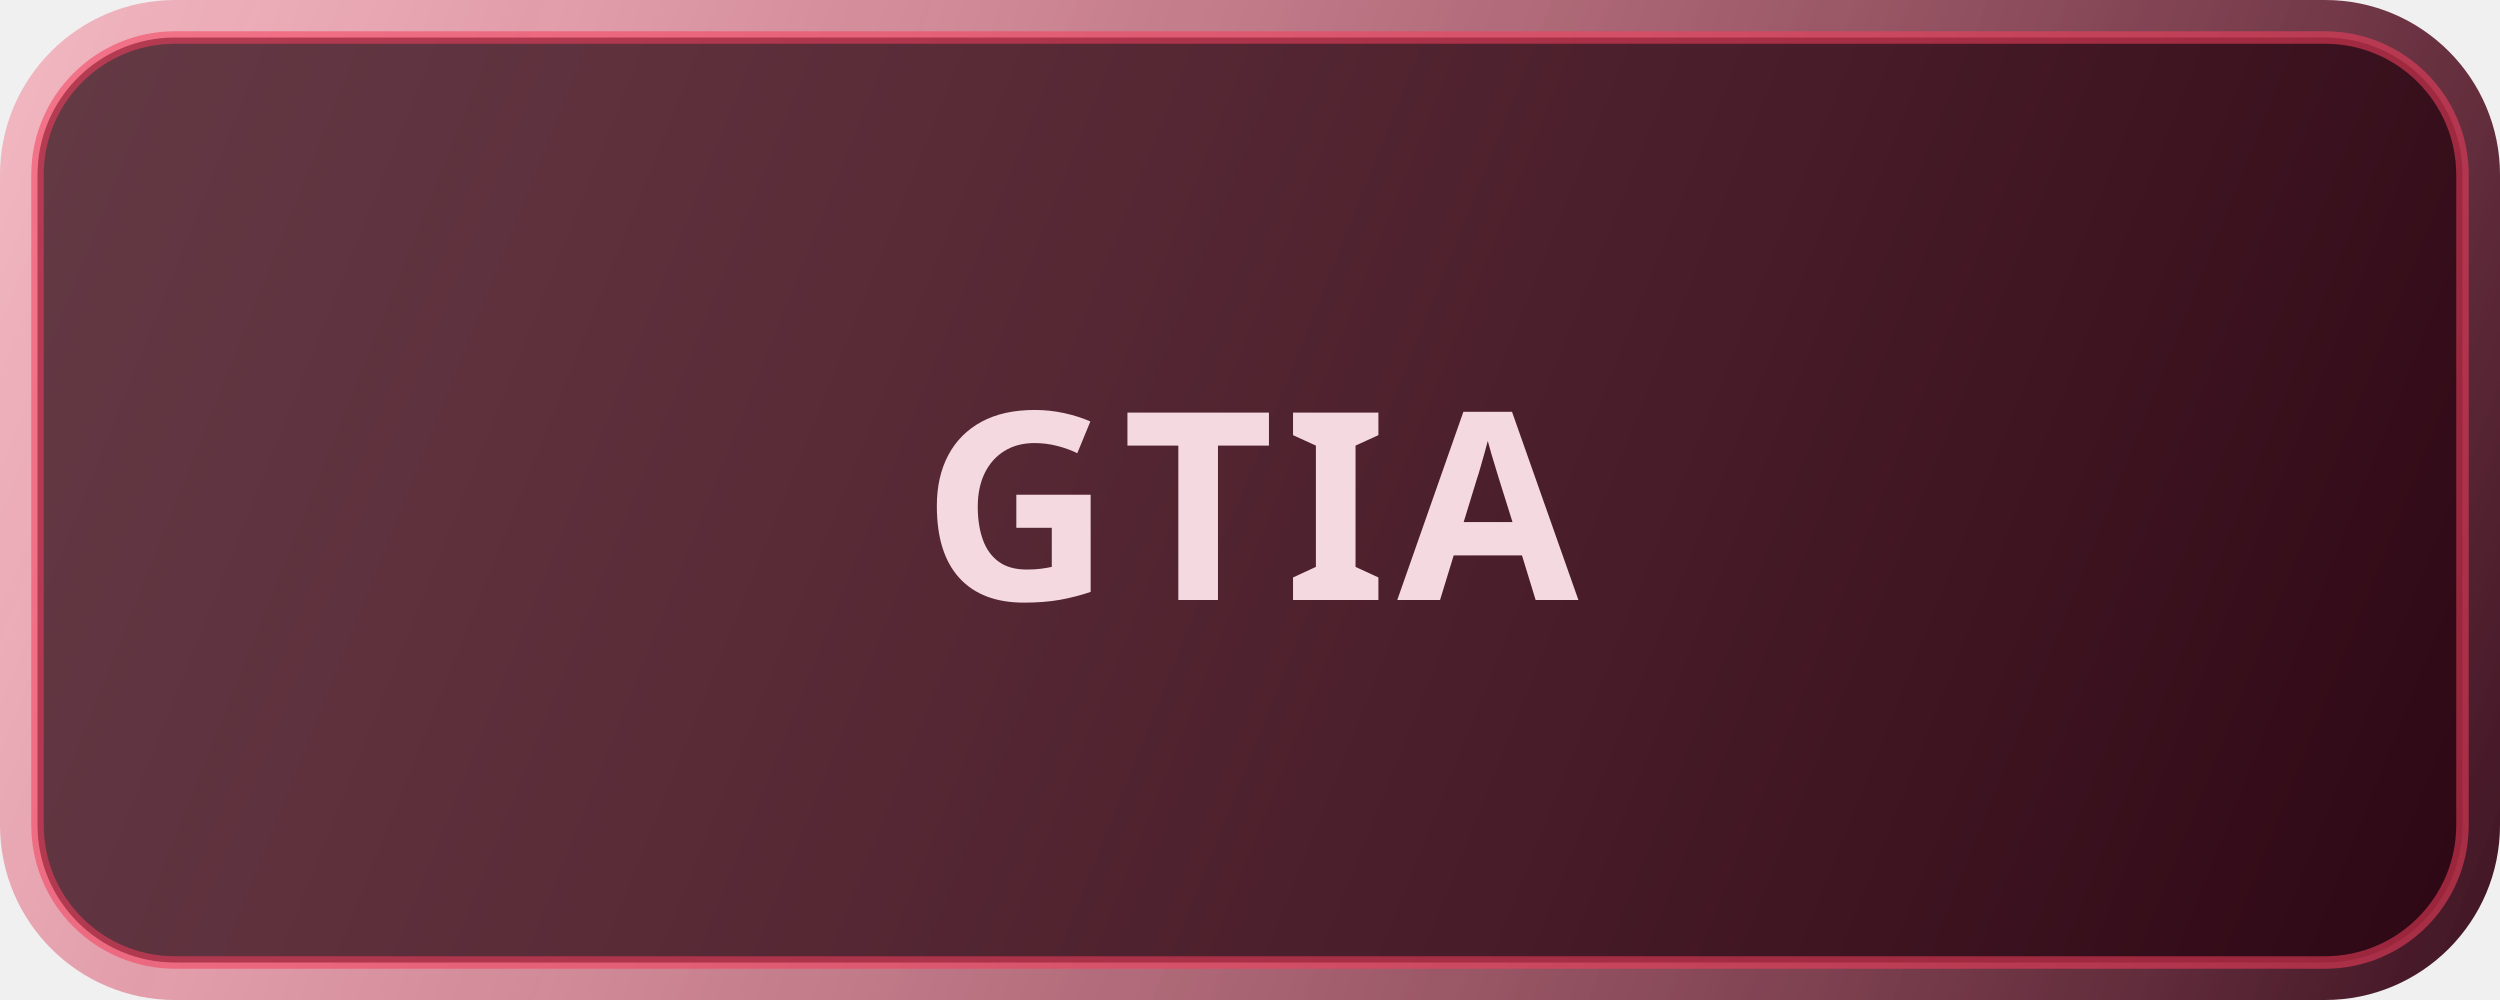
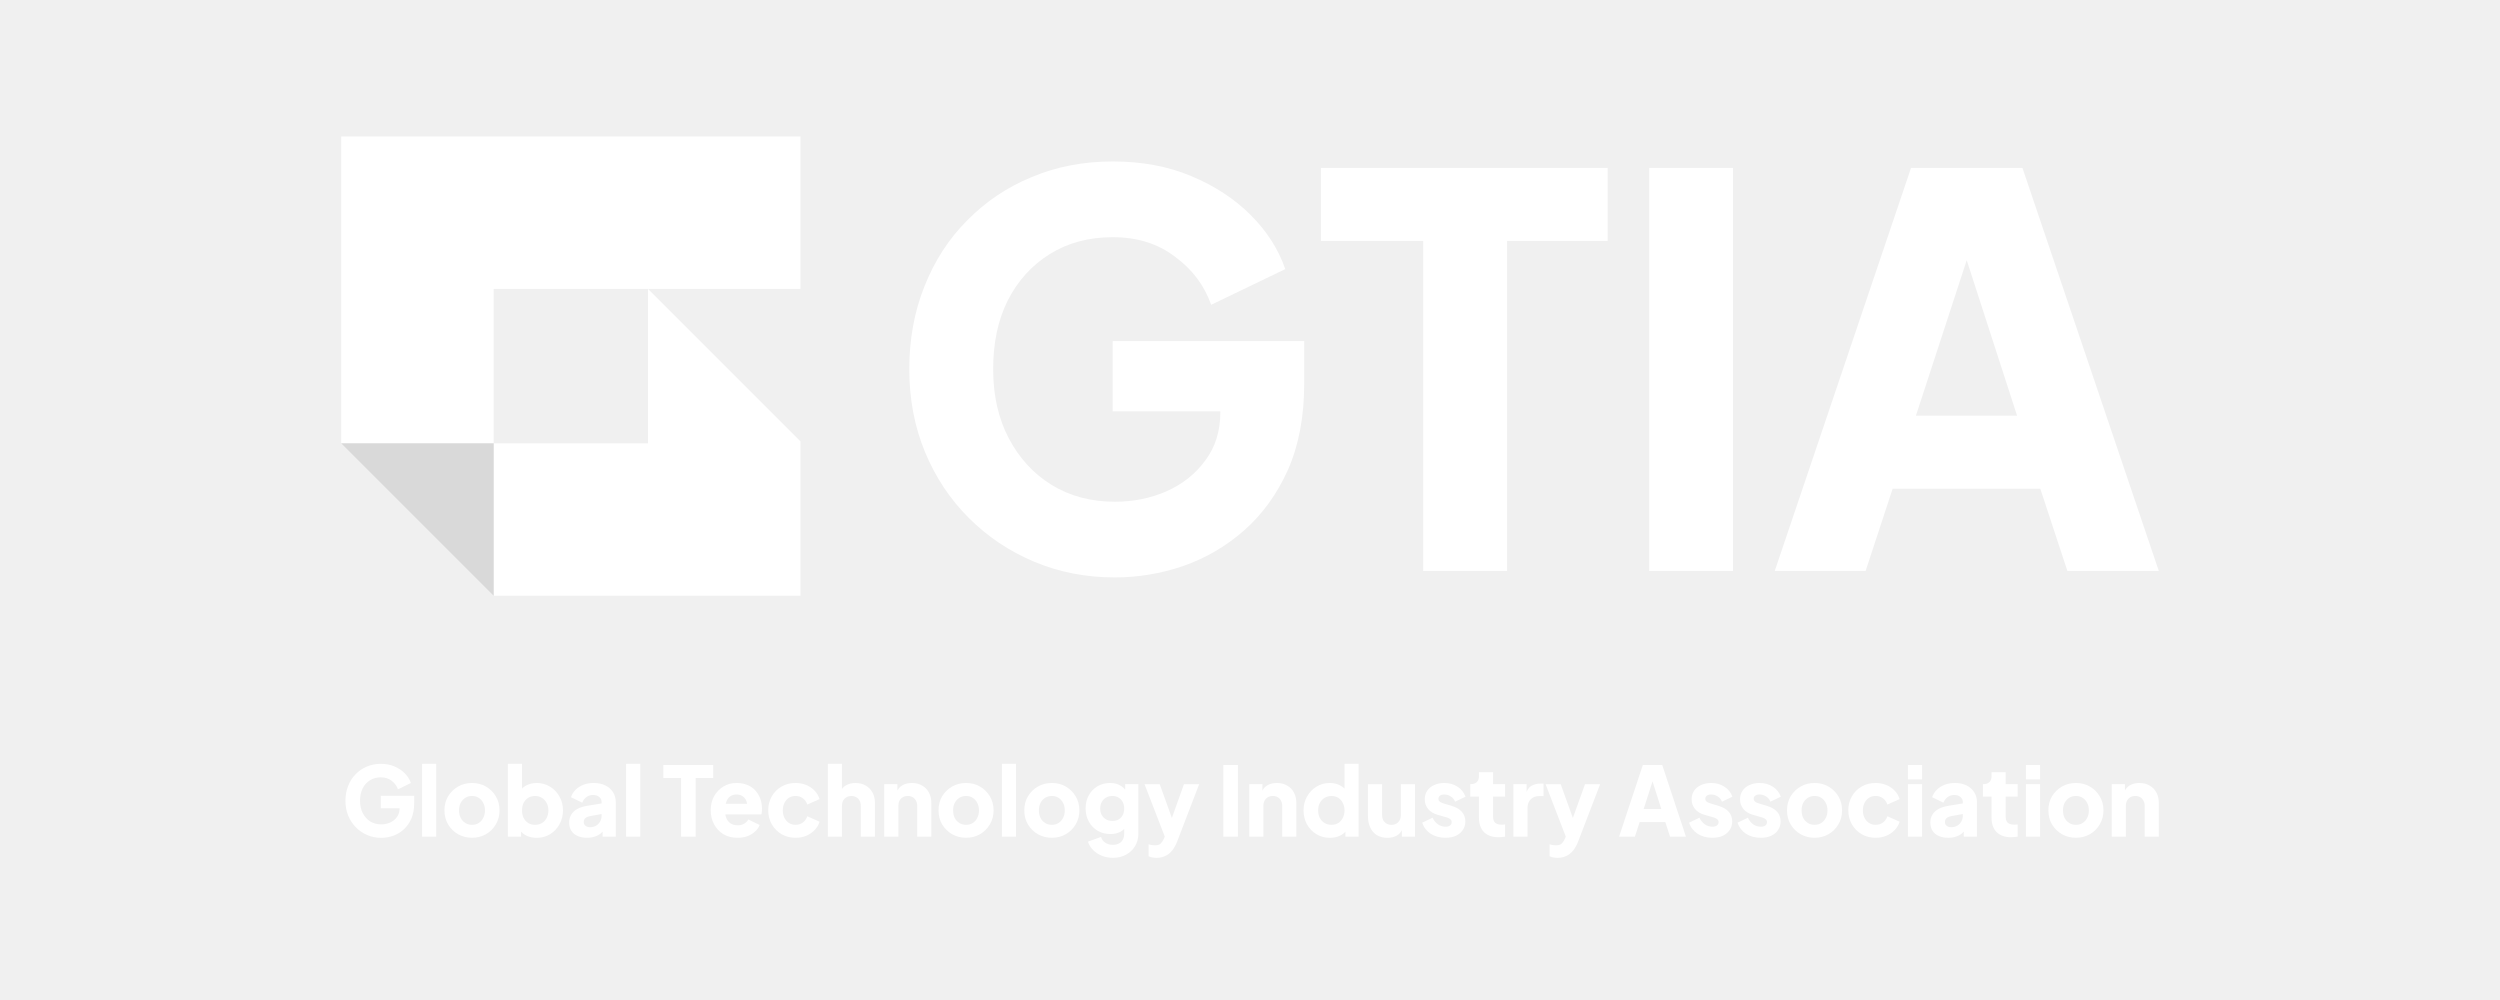
- <svg xmlns="http://www.w3.org/2000/svg" width="400" height="160" viewBox="0 0 400 160" fill="none">
-   <rect width="400" height="160" rx="28" fill="url(#grad-gtia)" />
-   <rect x="6" y="6" width="388" height="148" rx="22" fill="rgba(34, 0, 12, 0.68)" stroke="#F43F5E" stroke-opacity="0.55" stroke-width="2" />
-   <text x="200" y="96" text-anchor="middle" font-family="'Space Grotesk', 'Segoe UI', sans-serif" font-size="42" font-weight="600" fill="rgba(255, 228, 236, 0.94)" letter-spacing="0.04em">GTIA</text>
+ <svg xmlns="http://www.w3.org/2000/svg" width="240" zoomAndPan="magnify" viewBox="0 0 180 72" height="96" preserveAspectRatio="xMidYMid meet" version="1.0">
  <defs>
-     <linearGradient id="grad-gtia" x1="0" y1="0" x2="400" y2="160" gradientUnits="userSpaceOnUse">
-       <stop offset="0" stop-color="#F43F5E" stop-opacity="0.32" />
-       <stop offset="1" stop-color="rgba(46, 0, 16, 0.92)" />
-     </linearGradient>
+     <filter x="0%" y="0%" width="100%" height="100%" id="1897aa6b55">
+       <feColorMatrix values="0 0 0 0 1 0 0 0 0 1 0 0 0 0 1 0 0 0 1 0" color-interpolation-filters="sRGB" />
+     </filter>
+     <clipPath id="d0c18f5a70">
+       <path d="M 24.562 9.824 L 58 9.824 L 58 43 L 24.562 43 Z M 24.562 9.824 " clip-rule="nonzero" />
+     </clipPath>
+     <clipPath id="393d249134">
+       <path d="M 24.562 31 L 36 31 L 36 43 L 24.562 43 Z M 24.562 31 " clip-rule="nonzero" />
+     </clipPath>
+     <clipPath id="bd7a13eafc">
+       <path d="M 127 12 L 155.812 12 L 155.812 42 L 127 42 Z M 127 12 " clip-rule="nonzero" />
+     </clipPath>
+     <clipPath id="9e9f0b92b7">
+       <path d="M 24.562 48 L 155.812 48 L 155.812 51 L 24.562 51 Z M 24.562 48 " clip-rule="nonzero" />
+     </clipPath>
+     <mask id="84492f00d6">
+       <g filter="url(#1897aa6b55)">
+         <rect x="-18" width="216" fill="#000000" y="-7.2" height="86.4" fill-opacity="0.4" />
+       </g>
+     </mask>
+     <clipPath id="e627bcacf6">
+       <path d="M 0.562 0.238 L 131.812 0.238 L 131.812 2 L 0.562 2 Z M 0.562 0.238 " clip-rule="nonzero" />
+     </clipPath>
+     <clipPath id="0aee1b9405">
+       <rect x="0" width="132" y="0" height="3" />
+     </clipPath>
+     <clipPath id="6094c13ba7">
+       <path d="M 152 56 L 155.812 56 L 155.812 61 L 152 61 Z M 152 56 " clip-rule="nonzero" />
+     </clipPath>
+     <clipPath id="be864cd07d">
+       <path d="M 24.562 54 L 30 54 L 30 61 L 24.562 61 Z M 24.562 54 " clip-rule="nonzero" />
+     </clipPath>
  </defs>
+   <g clip-path="url(#d0c18f5a70)">
+     <path fill="#ffffff" d="M 57.633 9.824 L 24.566 9.824 L 24.566 31.918 L 35.543 31.918 L 35.543 42.891 L 57.633 42.891 L 57.633 31.777 L 46.656 20.801 L 57.633 20.801 Z M 46.656 20.801 L 46.656 31.918 L 35.543 31.918 L 35.543 20.801 Z M 46.656 20.801 " fill-opacity="1" fill-rule="evenodd" />
+   </g>
+   <g clip-path="url(#393d249134)">
+     <path fill="#d9d9d9" d="M 24.566 31.918 L 35.543 31.918 L 35.543 42.895 Z M 24.566 31.918 " fill-opacity="1" fill-rule="nonzero" />
+   </g>
+   <g clip-path="url(#bd7a13eafc)">
+     <path fill="#ffffff" d="M 127.781 41.109 L 137.594 12.09 L 145.617 12.09 L 155.434 41.109 L 148.852 41.109 L 146.902 35.188 L 136.27 35.188 L 134.324 41.109 Z M 137.945 29.93 L 145.23 29.93 L 140.789 16.219 L 142.426 16.219 Z M 137.945 29.93 " fill-opacity="1" fill-rule="nonzero" />
+   </g>
+   <path fill="#ffffff" d="M 118.742 12.09 L 124.777 12.09 L 124.777 41.109 L 118.742 41.109 Z M 118.742 12.09 " fill-opacity="1" fill-rule="nonzero" />
+   <path fill="#ffffff" d="M 102.469 41.109 L 102.469 17.348 L 95.109 17.348 L 95.109 12.09 L 115.75 12.09 L 115.75 17.348 L 108.508 17.348 L 108.508 41.109 Z M 102.469 41.109 " fill-opacity="1" fill-rule="nonzero" />
+   <path fill="#ffffff" d="M 80.27 41.574 C 78.191 41.574 76.258 41.199 74.465 40.445 C 72.676 39.695 71.105 38.641 69.754 37.293 C 68.402 35.941 67.352 34.359 66.598 32.539 C 65.848 30.723 65.469 28.734 65.469 26.582 C 65.469 24.426 65.832 22.438 66.559 20.621 C 67.289 18.777 68.312 17.195 69.637 15.871 C 70.961 14.52 72.508 13.48 74.273 12.754 C 76.062 12 78.012 11.625 80.113 11.625 C 82.219 11.625 84.102 11.977 85.762 12.676 C 87.449 13.379 88.879 14.312 90.047 15.48 C 91.215 16.648 92.047 17.945 92.539 19.375 L 87.203 21.945 C 86.711 20.543 85.84 19.387 84.594 18.48 C 83.371 17.543 81.879 17.078 80.113 17.078 C 78.402 17.078 76.895 17.48 75.598 18.285 C 74.297 19.09 73.285 20.207 72.559 21.633 C 71.855 23.035 71.508 24.684 71.508 26.582 C 71.508 28.477 71.883 30.137 72.637 31.566 C 73.391 32.996 74.414 34.109 75.715 34.914 C 77.039 35.723 78.555 36.125 80.27 36.125 C 81.594 36.125 82.828 35.875 83.969 35.383 C 85.137 34.863 86.074 34.125 86.773 33.164 C 87.5 32.203 87.863 31.047 87.863 29.695 L 87.863 27.281 L 90.629 29.617 L 80.113 29.617 L 80.113 24.555 L 93.902 24.555 L 93.902 27.633 C 93.902 29.996 93.512 32.059 92.734 33.824 C 91.953 35.566 90.902 37.02 89.578 38.188 C 88.281 39.328 86.812 40.188 85.176 40.758 C 83.566 41.305 81.934 41.574 80.27 41.574 Z M 80.27 41.574 " fill-opacity="1" fill-rule="nonzero" />
+   <g clip-path="url(#9e9f0b92b7)">
+     <g mask="url(#84492f00d6)">
+       <g transform="matrix(1, 0, 0, 1, 24, 48)">
+         <g clip-path="url(#0aee1b9405)">
+           <g clip-path="url(#e627bcacf6)">
+             <path stroke-linecap="butt" transform="matrix(0.769818, 0, 0, 0.769818, 0.565429, -38.175)" fill="none" stroke-linejoin="miter" d="M 169.999 51.442 L 0.001 51.442 " stroke="#ffffff" stroke-width="1.25" stroke-opacity="1" stroke-miterlimit="4" />
+           </g>
+         </g>
+       </g>
+     </g>
+   </g>
+   <g clip-path="url(#6094c13ba7)">
+     <path fill="#ffffff" d="M 152.047 60.238 L 152.047 56.457 L 152.996 56.457 L 152.996 57.203 L 152.941 57.039 C 153.027 56.812 153.164 56.645 153.355 56.539 C 153.547 56.43 153.773 56.375 154.031 56.375 C 154.312 56.375 154.555 56.434 154.762 56.555 C 154.977 56.672 155.141 56.84 155.258 57.059 C 155.375 57.27 155.434 57.52 155.434 57.809 L 155.434 60.238 L 154.418 60.238 L 154.418 58.027 C 154.418 57.879 154.387 57.754 154.328 57.648 C 154.273 57.543 154.195 57.457 154.094 57.398 C 153.992 57.34 153.875 57.309 153.738 57.309 C 153.609 57.309 153.492 57.34 153.387 57.398 C 153.285 57.457 153.203 57.543 153.145 57.648 C 153.09 57.754 153.062 57.879 153.062 58.027 L 153.062 60.238 Z M 152.047 60.238 " fill-opacity="1" fill-rule="nonzero" />
+   </g>
+   <path fill="#ffffff" d="M 149.469 60.32 C 149.105 60.32 148.77 60.234 148.465 60.066 C 148.168 59.895 147.93 59.66 147.746 59.363 C 147.57 59.066 147.484 58.727 147.484 58.348 C 147.484 57.965 147.57 57.625 147.746 57.328 C 147.93 57.035 148.168 56.801 148.465 56.629 C 148.77 56.457 149.105 56.375 149.469 56.375 C 149.836 56.375 150.168 56.457 150.465 56.629 C 150.766 56.801 151 57.035 151.176 57.328 C 151.359 57.625 151.449 57.965 151.449 58.348 C 151.449 58.727 151.359 59.066 151.176 59.363 C 151 59.66 150.766 59.895 150.465 60.066 C 150.168 60.234 149.836 60.32 149.469 60.32 Z M 149.469 59.387 C 149.656 59.387 149.816 59.344 149.949 59.254 C 150.09 59.168 150.199 59.043 150.277 58.887 C 150.359 58.73 150.398 58.551 150.398 58.348 C 150.398 58.145 150.359 57.965 150.277 57.812 C 150.199 57.656 150.09 57.535 149.949 57.445 C 149.816 57.355 149.656 57.309 149.469 57.309 C 149.285 57.309 149.121 57.355 148.98 57.445 C 148.844 57.535 148.73 57.656 148.648 57.812 C 148.574 57.965 148.535 58.145 148.535 58.348 C 148.535 58.551 148.574 58.73 148.648 58.887 C 148.73 59.043 148.844 59.168 148.98 59.254 C 149.121 59.344 149.285 59.387 149.469 59.387 Z M 149.469 59.387 " fill-opacity="1" fill-rule="nonzero" />
+   <path fill="#ffffff" d="M 145.867 60.238 L 145.867 56.457 L 146.887 56.457 L 146.887 60.238 Z M 145.867 56.117 L 145.867 55.078 L 146.887 55.078 L 146.887 56.117 Z M 145.867 56.117 " fill-opacity="1" fill-rule="nonzero" />
+   <path fill="#ffffff" d="M 144.801 60.281 C 144.355 60.281 144.004 60.156 143.758 59.914 C 143.512 59.664 143.391 59.316 143.391 58.875 L 143.391 57.355 L 142.77 57.355 L 142.77 56.457 L 142.801 56.457 C 142.992 56.457 143.137 56.41 143.234 56.312 C 143.34 56.215 143.391 56.07 143.391 55.875 L 143.391 55.598 L 144.41 55.598 L 144.41 56.457 L 145.273 56.457 L 145.273 57.355 L 144.41 57.355 L 144.41 58.805 C 144.41 58.934 144.43 59.043 144.477 59.129 C 144.52 59.215 144.59 59.277 144.688 59.316 C 144.781 59.359 144.898 59.379 145.039 59.379 C 145.07 59.379 145.105 59.379 145.148 59.371 C 145.188 59.367 145.23 59.363 145.273 59.359 L 145.273 60.238 C 145.207 60.246 145.133 60.258 145.047 60.266 C 144.961 60.273 144.879 60.281 144.801 60.281 Z M 144.801 60.281 " fill-opacity="1" fill-rule="nonzero" />
+   <path fill="#ffffff" d="M 140.277 60.32 C 140.012 60.32 139.781 60.277 139.586 60.188 C 139.395 60.102 139.246 59.977 139.141 59.816 C 139.035 59.648 138.984 59.453 138.984 59.227 C 138.984 59.016 139.031 58.828 139.129 58.664 C 139.223 58.5 139.367 58.359 139.562 58.25 C 139.758 58.141 140.004 58.062 140.301 58.016 L 141.43 57.828 L 141.43 58.59 L 140.484 58.762 C 140.34 58.789 140.227 58.84 140.152 58.906 C 140.074 58.973 140.035 59.066 140.035 59.191 C 140.035 59.309 140.078 59.398 140.164 59.461 C 140.25 59.527 140.355 59.559 140.484 59.559 C 140.648 59.559 140.797 59.523 140.922 59.449 C 141.051 59.375 141.148 59.273 141.215 59.148 C 141.285 59.02 141.324 58.879 141.324 58.727 L 141.324 57.746 C 141.324 57.602 141.266 57.48 141.152 57.383 C 141.047 57.289 140.898 57.238 140.707 57.238 C 140.527 57.238 140.367 57.289 140.227 57.391 C 140.09 57.492 139.992 57.625 139.926 57.793 L 139.113 57.398 C 139.188 57.188 139.301 57.004 139.461 56.852 C 139.617 56.699 139.809 56.582 140.027 56.496 C 140.25 56.414 140.492 56.375 140.754 56.375 C 141.066 56.375 141.34 56.43 141.582 56.547 C 141.82 56.66 142.004 56.824 142.137 57.031 C 142.273 57.234 142.34 57.473 142.34 57.746 L 142.34 60.238 L 141.391 60.238 L 141.391 59.629 L 141.621 59.586 C 141.512 59.754 141.395 59.891 141.262 60.004 C 141.133 60.109 140.984 60.188 140.82 60.238 C 140.66 60.293 140.48 60.32 140.277 60.32 Z M 140.277 60.32 " fill-opacity="1" fill-rule="nonzero" />
+   <path fill="#ffffff" d="M 137.371 60.238 L 137.371 56.457 L 138.387 56.457 L 138.387 60.238 Z M 137.371 56.117 L 137.371 55.078 L 138.387 55.078 L 138.387 56.117 Z M 137.371 56.117 " fill-opacity="1" fill-rule="nonzero" />
+   <path fill="#ffffff" d="M 135.043 60.32 C 134.676 60.32 134.34 60.234 134.043 60.066 C 133.746 59.891 133.512 59.652 133.336 59.352 C 133.164 59.051 133.078 58.715 133.078 58.34 C 133.078 57.965 133.164 57.633 133.336 57.336 C 133.508 57.035 133.742 56.801 134.043 56.629 C 134.34 56.457 134.676 56.375 135.043 56.375 C 135.32 56.375 135.574 56.422 135.809 56.52 C 136.047 56.617 136.246 56.75 136.414 56.926 C 136.582 57.098 136.699 57.301 136.773 57.535 L 135.891 57.926 C 135.828 57.734 135.719 57.586 135.566 57.473 C 135.418 57.363 135.242 57.309 135.043 57.309 C 134.867 57.309 134.711 57.352 134.57 57.441 C 134.434 57.527 134.324 57.648 134.246 57.809 C 134.168 57.965 134.129 58.145 134.129 58.348 C 134.129 58.551 134.168 58.73 134.246 58.887 C 134.324 59.043 134.434 59.168 134.57 59.254 C 134.711 59.344 134.867 59.387 135.043 59.387 C 135.246 59.387 135.426 59.332 135.574 59.219 C 135.723 59.109 135.828 58.957 135.891 58.77 L 136.773 59.164 C 136.703 59.387 136.586 59.586 136.422 59.762 C 136.254 59.934 136.051 60.074 135.816 60.176 C 135.582 60.273 135.324 60.32 135.043 60.32 Z M 135.043 60.32 " fill-opacity="1" fill-rule="nonzero" />
+   <path fill="#ffffff" d="M 130.648 60.32 C 130.285 60.32 129.949 60.234 129.648 60.066 C 129.348 59.895 129.109 59.66 128.93 59.363 C 128.754 59.066 128.664 58.727 128.664 58.348 C 128.664 57.965 128.754 57.625 128.93 57.328 C 129.109 57.035 129.348 56.801 129.648 56.629 C 129.949 56.457 130.285 56.375 130.648 56.375 C 131.016 56.375 131.348 56.457 131.645 56.629 C 131.945 56.801 132.18 57.035 132.359 57.328 C 132.539 57.625 132.629 57.965 132.629 58.348 C 132.629 58.727 132.539 59.066 132.359 59.363 C 132.18 59.66 131.945 59.895 131.645 60.066 C 131.348 60.234 131.016 60.32 130.648 60.32 Z M 130.648 59.387 C 130.836 59.387 130.996 59.344 131.133 59.254 C 131.273 59.168 131.379 59.043 131.457 58.887 C 131.539 58.73 131.578 58.551 131.578 58.348 C 131.578 58.145 131.539 57.965 131.457 57.812 C 131.379 57.656 131.273 57.535 131.133 57.445 C 130.996 57.355 130.836 57.309 130.648 57.309 C 130.465 57.309 130.301 57.355 130.164 57.445 C 130.023 57.535 129.91 57.656 129.828 57.812 C 129.754 57.965 129.715 58.145 129.715 58.348 C 129.715 58.551 129.754 58.73 129.828 58.887 C 129.91 59.043 130.023 59.168 130.164 59.254 C 130.301 59.344 130.465 59.387 130.648 59.387 Z M 130.648 59.387 " fill-opacity="1" fill-rule="nonzero" />
+   <path fill="#ffffff" d="M 126.773 60.32 C 126.367 60.32 126.012 60.223 125.711 60.031 C 125.414 59.832 125.211 59.566 125.102 59.234 L 125.848 58.875 C 125.941 59.078 126.07 59.234 126.23 59.352 C 126.395 59.465 126.574 59.523 126.773 59.523 C 126.918 59.523 127.031 59.496 127.105 59.434 C 127.184 59.375 127.223 59.293 127.223 59.184 C 127.223 59.129 127.207 59.082 127.18 59.047 C 127.152 59.004 127.113 58.969 127.059 58.938 C 127.004 58.902 126.938 58.875 126.855 58.852 L 126.227 58.672 C 125.922 58.586 125.691 58.445 125.527 58.25 C 125.363 58.051 125.281 57.816 125.281 57.551 C 125.281 57.316 125.344 57.109 125.461 56.934 C 125.578 56.758 125.742 56.621 125.953 56.527 C 126.168 56.426 126.41 56.375 126.688 56.375 C 127.047 56.375 127.363 56.461 127.637 56.637 C 127.91 56.809 128.105 57.051 128.219 57.363 L 127.465 57.723 C 127.41 57.566 127.312 57.441 127.168 57.352 C 127.027 57.254 126.867 57.203 126.688 57.203 C 126.555 57.203 126.453 57.23 126.375 57.289 C 126.301 57.344 126.266 57.418 126.266 57.516 C 126.266 57.566 126.281 57.613 126.309 57.656 C 126.332 57.695 126.379 57.734 126.434 57.766 C 126.5 57.797 126.574 57.828 126.664 57.855 L 127.254 58.035 C 127.562 58.129 127.797 58.27 127.961 58.457 C 128.121 58.641 128.203 58.871 128.203 59.145 C 128.203 59.379 128.145 59.586 128.02 59.762 C 127.906 59.934 127.738 60.074 127.527 60.176 C 127.316 60.273 127.062 60.32 126.773 60.32 Z M 126.773 60.32 " fill-opacity="1" fill-rule="nonzero" />
+   <path fill="#ffffff" d="M 123.289 60.32 C 122.883 60.32 122.527 60.223 122.227 60.031 C 121.926 59.832 121.723 59.566 121.613 59.234 L 122.359 58.875 C 122.457 59.078 122.586 59.234 122.746 59.352 C 122.91 59.465 123.09 59.523 123.289 59.523 C 123.434 59.523 123.543 59.496 123.621 59.434 C 123.699 59.375 123.738 59.293 123.738 59.184 C 123.738 59.129 123.723 59.082 123.695 59.047 C 123.668 59.004 123.629 58.969 123.574 58.938 C 123.52 58.902 123.453 58.875 123.371 58.852 L 122.742 58.672 C 122.438 58.586 122.203 58.445 122.043 58.25 C 121.879 58.051 121.797 57.816 121.797 57.551 C 121.797 57.316 121.855 57.109 121.973 56.934 C 122.094 56.758 122.258 56.621 122.469 56.527 C 122.684 56.426 122.926 56.375 123.203 56.375 C 123.562 56.375 123.879 56.461 124.148 56.637 C 124.426 56.809 124.621 57.051 124.734 57.363 L 123.98 57.723 C 123.926 57.566 123.828 57.441 123.684 57.352 C 123.543 57.254 123.383 57.203 123.203 57.203 C 123.07 57.203 122.965 57.23 122.891 57.289 C 122.816 57.344 122.781 57.418 122.781 57.516 C 122.781 57.566 122.793 57.613 122.82 57.656 C 122.848 57.695 122.891 57.734 122.949 57.766 C 123.012 57.797 123.09 57.828 123.18 57.855 L 123.77 58.035 C 124.078 58.129 124.312 58.27 124.477 58.457 C 124.637 58.641 124.719 58.871 124.719 59.145 C 124.719 59.379 124.656 59.586 124.535 59.762 C 124.418 59.934 124.254 60.074 124.043 60.176 C 123.828 60.273 123.578 60.32 123.289 60.32 Z M 123.289 60.32 " fill-opacity="1" fill-rule="nonzero" />
+   <path fill="#ffffff" d="M 116.574 60.238 L 118.285 55.078 L 119.68 55.078 L 121.387 60.238 L 120.242 60.238 L 119.902 59.188 L 118.055 59.188 L 117.715 60.238 Z M 118.344 58.25 L 119.613 58.25 L 118.84 55.812 L 119.125 55.812 Z M 118.344 58.25 " fill-opacity="1" fill-rule="nonzero" />
+   <path fill="#ffffff" d="M 112.156 61.766 C 112.047 61.766 111.941 61.754 111.836 61.738 C 111.738 61.719 111.648 61.688 111.57 61.648 L 111.57 60.793 C 111.637 60.812 111.711 60.828 111.797 60.844 C 111.883 60.855 111.961 60.863 112.031 60.863 C 112.23 60.863 112.375 60.816 112.461 60.719 C 112.547 60.625 112.613 60.52 112.668 60.398 L 112.922 59.812 L 112.906 60.676 L 111.281 56.461 L 112.371 56.461 L 113.449 59.457 L 113.043 59.457 L 114.121 56.461 L 115.211 56.461 L 113.625 60.594 C 113.527 60.852 113.402 61.07 113.258 61.246 C 113.113 61.422 112.949 61.551 112.766 61.633 C 112.582 61.719 112.379 61.766 112.156 61.766 Z M 112.156 61.766 " fill-opacity="1" fill-rule="nonzero" />
+   <path fill="#ffffff" d="M 108.965 60.238 L 108.965 56.457 L 109.914 56.457 L 109.914 57.363 L 109.848 57.234 C 109.926 56.914 110.062 56.699 110.246 56.59 C 110.438 56.473 110.66 56.418 110.918 56.418 L 111.133 56.418 L 111.133 57.316 L 110.816 57.316 C 110.566 57.316 110.367 57.395 110.211 57.551 C 110.059 57.703 109.98 57.922 109.98 58.203 L 109.98 60.238 Z M 108.965 60.238 " fill-opacity="1" fill-rule="nonzero" />
+   <path fill="#ffffff" d="M 107.895 60.281 C 107.445 60.281 107.098 60.156 106.848 59.914 C 106.605 59.664 106.484 59.316 106.484 58.875 L 106.484 57.355 L 105.859 57.355 L 105.859 56.457 L 105.895 56.457 C 106.082 56.457 106.227 56.41 106.328 56.312 C 106.43 56.215 106.484 56.07 106.484 55.875 L 106.484 55.598 L 107.5 55.598 L 107.5 56.457 L 108.367 56.457 L 108.367 57.355 L 107.5 57.355 L 107.5 58.805 C 107.5 58.934 107.523 59.043 107.566 59.129 C 107.613 59.215 107.684 59.277 107.777 59.316 C 107.871 59.359 107.988 59.379 108.129 59.379 C 108.16 59.379 108.199 59.379 108.238 59.371 C 108.281 59.367 108.32 59.363 108.367 59.359 L 108.367 60.238 C 108.301 60.246 108.223 60.258 108.137 60.266 C 108.051 60.273 107.969 60.281 107.895 60.281 Z M 107.895 60.281 " fill-opacity="1" fill-rule="nonzero" />
+   <path fill="#ffffff" d="M 104.074 60.32 C 103.668 60.32 103.312 60.223 103.008 60.031 C 102.711 59.832 102.508 59.566 102.398 59.234 L 103.145 58.875 C 103.238 59.078 103.367 59.234 103.531 59.352 C 103.695 59.465 103.875 59.523 104.074 59.523 C 104.219 59.523 104.328 59.496 104.406 59.434 C 104.484 59.375 104.52 59.293 104.52 59.184 C 104.52 59.129 104.508 59.082 104.48 59.047 C 104.453 59.004 104.414 58.969 104.359 58.938 C 104.305 58.902 104.234 58.875 104.156 58.852 L 103.523 58.672 C 103.223 58.586 102.988 58.445 102.828 58.25 C 102.664 58.051 102.582 57.816 102.582 57.551 C 102.582 57.316 102.641 57.109 102.758 56.934 C 102.875 56.758 103.039 56.621 103.254 56.527 C 103.465 56.426 103.711 56.375 103.984 56.375 C 104.348 56.375 104.664 56.461 104.934 56.637 C 105.211 56.809 105.402 57.051 105.516 57.363 L 104.766 57.723 C 104.711 57.566 104.609 57.441 104.465 57.352 C 104.328 57.254 104.168 57.203 103.984 57.203 C 103.855 57.203 103.75 57.23 103.672 57.289 C 103.602 57.344 103.566 57.418 103.566 57.516 C 103.566 57.566 103.578 57.613 103.605 57.656 C 103.633 57.695 103.676 57.734 103.734 57.766 C 103.797 57.797 103.875 57.828 103.965 57.855 L 104.555 58.035 C 104.863 58.129 105.098 58.27 105.258 58.457 C 105.422 58.641 105.504 58.871 105.504 59.145 C 105.504 59.379 105.441 59.586 105.32 59.762 C 105.203 59.934 105.039 60.074 104.824 60.176 C 104.613 60.273 104.363 60.32 104.074 60.32 Z M 104.074 60.32 " fill-opacity="1" fill-rule="nonzero" />
+   <path fill="#ffffff" d="M 99.895 60.324 C 99.598 60.324 99.34 60.258 99.129 60.129 C 98.922 59.996 98.762 59.812 98.656 59.574 C 98.547 59.34 98.492 59.066 98.492 58.75 L 98.492 56.461 L 99.508 56.461 L 99.508 58.668 C 99.508 58.812 99.535 58.938 99.59 59.051 C 99.648 59.156 99.73 59.238 99.832 59.301 C 99.938 59.359 100.055 59.391 100.188 59.391 C 100.32 59.391 100.438 59.359 100.539 59.301 C 100.641 59.238 100.723 59.156 100.777 59.051 C 100.836 58.938 100.863 58.812 100.863 58.668 L 100.863 56.461 L 101.879 56.461 L 101.879 60.242 L 100.934 60.242 L 100.934 59.492 L 100.984 59.66 C 100.898 59.887 100.762 60.055 100.566 60.164 C 100.375 60.27 100.152 60.324 99.895 60.324 Z M 99.895 60.324 " fill-opacity="1" fill-rule="nonzero" />
+   <path fill="#ffffff" d="M 95.746 60.324 C 95.383 60.324 95.062 60.234 94.777 60.059 C 94.492 59.883 94.266 59.648 94.098 59.348 C 93.938 59.047 93.855 58.715 93.855 58.348 C 93.855 57.98 93.938 57.648 94.105 57.352 C 94.273 57.051 94.5 56.812 94.785 56.641 C 95.066 56.465 95.387 56.375 95.738 56.375 C 96.012 56.375 96.25 56.43 96.457 56.535 C 96.668 56.637 96.836 56.781 96.957 56.973 L 96.805 57.18 L 96.805 54.996 L 97.82 54.996 L 97.82 60.238 L 96.871 60.238 L 96.871 59.547 L 96.965 59.762 C 96.84 59.945 96.668 60.086 96.449 60.184 C 96.234 60.277 96 60.324 95.746 60.324 Z M 95.867 59.387 C 96.055 59.387 96.215 59.344 96.355 59.258 C 96.496 59.168 96.605 59.047 96.68 58.891 C 96.762 58.734 96.805 58.551 96.805 58.348 C 96.805 58.145 96.762 57.965 96.68 57.809 C 96.605 57.652 96.496 57.531 96.355 57.441 C 96.215 57.355 96.055 57.312 95.867 57.312 C 95.684 57.312 95.516 57.355 95.367 57.449 C 95.223 57.535 95.109 57.66 95.027 57.816 C 94.945 57.969 94.906 58.145 94.906 58.348 C 94.906 58.551 94.945 58.734 95.027 58.891 C 95.109 59.047 95.223 59.168 95.367 59.258 C 95.516 59.344 95.684 59.387 95.867 59.387 Z M 95.867 59.387 " fill-opacity="1" fill-rule="nonzero" />
+   <path fill="#ffffff" d="M 89.949 60.238 L 89.949 56.457 L 90.895 56.457 L 90.895 57.203 L 90.844 57.039 C 90.93 56.812 91.066 56.645 91.254 56.539 C 91.449 56.43 91.676 56.375 91.934 56.375 C 92.215 56.375 92.457 56.434 92.664 56.555 C 92.879 56.672 93.043 56.84 93.16 57.059 C 93.277 57.27 93.336 57.52 93.336 57.809 L 93.336 60.238 L 92.32 60.238 L 92.32 58.027 C 92.32 57.879 92.289 57.754 92.23 57.648 C 92.176 57.543 92.098 57.457 91.996 57.398 C 91.895 57.34 91.777 57.309 91.641 57.309 C 91.512 57.309 91.395 57.34 91.289 57.398 C 91.184 57.457 91.105 57.543 91.047 57.648 C 90.992 57.754 90.965 57.879 90.965 58.027 L 90.965 60.238 Z M 89.949 60.238 " fill-opacity="1" fill-rule="nonzero" />
+   <path fill="#ffffff" d="M 88.078 55.078 L 89.129 55.078 L 89.129 60.238 L 88.078 60.238 Z M 88.078 55.078 " fill-opacity="1" fill-rule="nonzero" />
+   <path fill="#ffffff" d="M 83.281 61.766 C 83.172 61.766 83.066 61.754 82.965 61.738 C 82.863 61.719 82.777 61.688 82.699 61.648 L 82.699 60.793 C 82.762 60.812 82.836 60.828 82.922 60.844 C 83.008 60.855 83.086 60.863 83.16 60.863 C 83.359 60.863 83.5 60.816 83.586 60.719 C 83.672 60.625 83.742 60.52 83.797 60.398 L 84.047 59.812 L 84.035 60.676 L 82.406 56.461 L 83.5 56.461 L 84.578 59.457 L 84.172 59.457 L 85.246 56.461 L 86.34 56.461 L 84.754 60.594 C 84.652 60.852 84.531 61.07 84.387 61.246 C 84.242 61.422 84.078 61.551 83.891 61.633 C 83.711 61.719 83.508 61.766 83.281 61.766 Z M 83.281 61.766 " fill-opacity="1" fill-rule="nonzero" />
+   <path fill="#ffffff" d="M 80.129 61.762 C 79.844 61.762 79.582 61.715 79.336 61.617 C 79.094 61.52 78.883 61.383 78.707 61.207 C 78.535 61.035 78.41 60.832 78.332 60.598 L 79.277 60.258 C 79.324 60.434 79.426 60.574 79.582 60.676 C 79.734 60.777 79.918 60.828 80.129 60.828 C 80.297 60.828 80.441 60.793 80.562 60.73 C 80.688 60.668 80.777 60.578 80.84 60.461 C 80.91 60.34 80.941 60.199 80.941 60.035 L 80.941 59.172 L 81.141 59.422 C 81.012 59.633 80.852 59.793 80.652 59.898 C 80.453 60 80.219 60.051 79.953 60.051 C 79.609 60.051 79.305 59.973 79.031 59.816 C 78.762 59.652 78.547 59.434 78.395 59.156 C 78.242 58.875 78.164 58.559 78.164 58.203 C 78.164 57.848 78.242 57.531 78.395 57.258 C 78.547 56.984 78.758 56.766 79.023 56.609 C 79.293 56.453 79.594 56.375 79.934 56.375 C 80.199 56.375 80.434 56.43 80.633 56.539 C 80.832 56.645 81 56.809 81.141 57.031 L 81.012 57.281 L 81.012 56.457 L 81.961 56.457 L 81.961 60.035 C 81.961 60.371 81.879 60.664 81.723 60.922 C 81.566 61.188 81.348 61.391 81.07 61.539 C 80.801 61.688 80.488 61.762 80.129 61.762 Z M 80.098 59.109 C 80.27 59.109 80.418 59.07 80.543 58.996 C 80.668 58.926 80.766 58.82 80.836 58.688 C 80.906 58.551 80.941 58.395 80.941 58.215 C 80.941 58.035 80.906 57.879 80.836 57.746 C 80.762 57.605 80.664 57.5 80.535 57.426 C 80.41 57.348 80.262 57.309 80.098 57.309 C 79.926 57.309 79.77 57.348 79.637 57.426 C 79.504 57.5 79.398 57.605 79.324 57.746 C 79.25 57.879 79.215 58.035 79.215 58.215 C 79.215 58.391 79.25 58.547 79.324 58.68 C 79.398 58.812 79.504 58.918 79.637 58.996 C 79.77 59.07 79.926 59.109 80.098 59.109 Z M 80.098 59.109 " fill-opacity="1" fill-rule="nonzero" />
+   <path fill="#ffffff" d="M 75.734 60.32 C 75.371 60.32 75.035 60.234 74.73 60.066 C 74.434 59.895 74.195 59.66 74.016 59.363 C 73.836 59.066 73.75 58.727 73.75 58.348 C 73.75 57.965 73.836 57.625 74.016 57.328 C 74.195 57.035 74.434 56.801 74.73 56.629 C 75.035 56.457 75.371 56.375 75.734 56.375 C 76.102 56.375 76.434 56.457 76.73 56.629 C 77.031 56.801 77.266 57.035 77.445 57.328 C 77.625 57.625 77.715 57.965 77.715 58.348 C 77.715 58.727 77.625 59.066 77.445 59.363 C 77.266 59.66 77.031 59.895 76.73 60.066 C 76.434 60.234 76.102 60.32 75.734 60.32 Z M 75.734 59.387 C 75.922 59.387 76.082 59.344 76.215 59.254 C 76.355 59.168 76.465 59.043 76.543 58.887 C 76.625 58.73 76.664 58.551 76.664 58.348 C 76.664 58.145 76.625 57.965 76.543 57.812 C 76.465 57.656 76.355 57.535 76.215 57.445 C 76.082 57.355 75.922 57.309 75.734 57.309 C 75.551 57.309 75.387 57.355 75.246 57.445 C 75.105 57.535 74.996 57.656 74.914 57.812 C 74.84 57.965 74.801 58.145 74.801 58.348 C 74.801 58.551 74.84 58.73 74.914 58.887 C 74.996 59.043 75.105 59.168 75.246 59.254 C 75.387 59.344 75.551 59.387 75.734 59.387 Z M 75.734 59.387 " fill-opacity="1" fill-rule="nonzero" />
+   <path fill="#ffffff" d="M 72.137 54.996 L 73.152 54.996 L 73.152 60.238 L 72.137 60.238 Z M 72.137 54.996 " fill-opacity="1" fill-rule="nonzero" />
+   <path fill="#ffffff" d="M 69.559 60.32 C 69.191 60.32 68.859 60.234 68.555 60.066 C 68.258 59.895 68.02 59.66 67.836 59.363 C 67.66 59.066 67.574 58.727 67.574 58.348 C 67.574 57.965 67.66 57.625 67.836 57.328 C 68.02 57.035 68.258 56.801 68.555 56.629 C 68.859 56.457 69.191 56.375 69.559 56.375 C 69.926 56.375 70.258 56.457 70.555 56.629 C 70.852 56.801 71.09 57.035 71.266 57.328 C 71.445 57.625 71.539 57.965 71.539 58.348 C 71.539 58.727 71.445 59.066 71.266 59.363 C 71.09 59.66 70.852 59.895 70.555 60.066 C 70.258 60.234 69.926 60.32 69.559 60.32 Z M 69.559 59.387 C 69.742 59.387 69.902 59.344 70.039 59.254 C 70.18 59.168 70.289 59.043 70.363 58.887 C 70.445 58.73 70.488 58.551 70.488 58.348 C 70.488 58.145 70.445 57.965 70.363 57.812 C 70.289 57.656 70.18 57.535 70.039 57.445 C 69.902 57.355 69.742 57.309 69.559 57.309 C 69.375 57.309 69.211 57.355 69.07 57.445 C 68.93 57.535 68.82 57.656 68.738 57.812 C 68.66 57.965 68.625 58.145 68.625 58.348 C 68.625 58.551 68.66 58.73 68.738 58.887 C 68.82 59.043 68.93 59.168 69.07 59.254 C 69.211 59.344 69.375 59.387 69.559 59.387 Z M 69.559 59.387 " fill-opacity="1" fill-rule="nonzero" />
+   <path fill="#ffffff" d="M 63.664 60.238 L 63.664 56.457 L 64.613 56.457 L 64.613 57.203 L 64.559 57.039 C 64.645 56.812 64.785 56.645 64.973 56.539 C 65.168 56.43 65.395 56.375 65.652 56.375 C 65.93 56.375 66.176 56.434 66.383 56.555 C 66.594 56.672 66.762 56.84 66.879 57.059 C 66.996 57.27 67.055 57.52 67.055 57.809 L 67.055 60.238 L 66.039 60.238 L 66.039 58.027 C 66.039 57.879 66.008 57.754 65.949 57.648 C 65.895 57.543 65.816 57.457 65.711 57.398 C 65.613 57.34 65.496 57.309 65.359 57.309 C 65.23 57.309 65.109 57.34 65.008 57.398 C 64.902 57.457 64.82 57.543 64.762 57.648 C 64.711 57.754 64.684 57.879 64.684 58.027 L 64.684 60.238 Z M 63.664 60.238 " fill-opacity="1" fill-rule="nonzero" />
+   <path fill="#ffffff" d="M 59.605 60.238 L 59.605 54.996 L 60.621 54.996 L 60.621 57.207 L 60.5 57.039 C 60.586 56.812 60.723 56.648 60.914 56.543 C 61.109 56.43 61.336 56.375 61.594 56.375 C 61.871 56.375 62.117 56.438 62.324 56.555 C 62.535 56.676 62.703 56.844 62.82 57.062 C 62.938 57.273 62.996 57.523 62.996 57.809 L 62.996 60.238 L 61.977 60.238 L 61.977 58.031 C 61.977 57.883 61.949 57.758 61.891 57.648 C 61.836 57.543 61.758 57.461 61.652 57.402 C 61.555 57.34 61.438 57.312 61.301 57.312 C 61.168 57.312 61.051 57.34 60.949 57.402 C 60.844 57.461 60.762 57.543 60.703 57.648 C 60.648 57.758 60.621 57.883 60.621 58.031 L 60.621 60.238 Z M 59.605 60.238 " fill-opacity="1" fill-rule="nonzero" />
+   <path fill="#ffffff" d="M 57.281 60.32 C 56.91 60.32 56.574 60.234 56.277 60.066 C 55.984 59.891 55.746 59.652 55.57 59.352 C 55.398 59.051 55.312 58.715 55.312 58.34 C 55.312 57.965 55.398 57.633 55.57 57.336 C 55.742 57.035 55.977 56.801 56.277 56.629 C 56.574 56.457 56.91 56.375 57.281 56.375 C 57.555 56.375 57.812 56.422 58.047 56.52 C 58.281 56.617 58.48 56.75 58.648 56.926 C 58.816 57.098 58.938 57.301 59.008 57.535 L 58.125 57.926 C 58.062 57.734 57.957 57.586 57.801 57.473 C 57.652 57.363 57.48 57.309 57.281 57.309 C 57.102 57.309 56.945 57.352 56.805 57.441 C 56.668 57.527 56.562 57.648 56.48 57.809 C 56.402 57.965 56.363 58.145 56.363 58.348 C 56.363 58.551 56.402 58.73 56.48 58.887 C 56.562 59.043 56.668 59.168 56.805 59.254 C 56.945 59.344 57.102 59.387 57.281 59.387 C 57.484 59.387 57.66 59.332 57.809 59.219 C 57.957 59.109 58.062 58.957 58.125 58.77 L 59.008 59.164 C 58.941 59.387 58.824 59.586 58.656 59.762 C 58.488 59.934 58.289 60.074 58.051 60.176 C 57.816 60.273 57.559 60.32 57.281 60.32 Z M 57.281 60.32 " fill-opacity="1" fill-rule="nonzero" />
+   <path fill="#ffffff" d="M 53.102 60.32 C 52.707 60.32 52.367 60.234 52.078 60.059 C 51.789 59.879 51.566 59.637 51.406 59.336 C 51.25 59.039 51.172 58.703 51.172 58.34 C 51.172 57.961 51.25 57.625 51.414 57.328 C 51.582 57.035 51.805 56.801 52.086 56.629 C 52.363 56.457 52.68 56.375 53.035 56.375 C 53.328 56.375 53.586 56.422 53.812 56.52 C 54.039 56.609 54.23 56.742 54.383 56.914 C 54.539 57.086 54.66 57.281 54.742 57.508 C 54.824 57.73 54.863 57.973 54.863 58.234 C 54.863 58.309 54.859 58.383 54.852 58.457 C 54.848 58.527 54.836 58.586 54.816 58.637 L 52.043 58.637 L 52.043 57.875 L 54.242 57.875 L 53.758 58.234 C 53.805 58.039 53.801 57.863 53.754 57.711 C 53.703 57.555 53.613 57.43 53.488 57.344 C 53.367 57.25 53.215 57.203 53.035 57.203 C 52.859 57.203 52.707 57.25 52.578 57.336 C 52.453 57.422 52.359 57.555 52.297 57.723 C 52.23 57.895 52.207 58.102 52.219 58.348 C 52.203 58.559 52.227 58.746 52.297 58.906 C 52.363 59.07 52.469 59.195 52.605 59.289 C 52.746 59.375 52.918 59.422 53.113 59.422 C 53.297 59.422 53.449 59.383 53.574 59.309 C 53.707 59.234 53.809 59.133 53.883 59.004 L 54.695 59.398 C 54.621 59.586 54.508 59.746 54.348 59.883 C 54.195 60.023 54.012 60.133 53.801 60.211 C 53.586 60.285 53.355 60.32 53.102 60.32 Z M 53.102 60.32 " fill-opacity="1" fill-rule="nonzero" />
+   <path fill="#ffffff" d="M 49.039 60.238 L 49.039 56.016 L 47.758 56.016 L 47.758 55.078 L 51.352 55.078 L 51.352 56.016 L 50.09 56.016 L 50.09 60.238 Z M 49.039 60.238 " fill-opacity="1" fill-rule="nonzero" />
+   <path fill="#ffffff" d="M 45.078 54.996 L 46.098 54.996 L 46.098 60.238 L 45.078 60.238 Z M 45.078 54.996 " fill-opacity="1" fill-rule="nonzero" />
+   <path fill="#ffffff" d="M 42.273 60.32 C 42.008 60.32 41.777 60.277 41.582 60.188 C 41.387 60.102 41.238 59.977 41.137 59.816 C 41.031 59.648 40.98 59.453 40.98 59.227 C 40.98 59.016 41.027 58.828 41.121 58.664 C 41.215 58.5 41.359 58.359 41.555 58.25 C 41.754 58.141 42 58.062 42.293 58.016 L 43.426 57.828 L 43.426 58.59 L 42.477 58.762 C 42.332 58.789 42.223 58.84 42.145 58.906 C 42.066 58.973 42.031 59.066 42.031 59.191 C 42.031 59.309 42.074 59.398 42.16 59.461 C 42.246 59.527 42.352 59.559 42.477 59.559 C 42.645 59.559 42.793 59.523 42.918 59.449 C 43.043 59.375 43.141 59.273 43.211 59.148 C 43.281 59.02 43.316 58.879 43.316 58.727 L 43.316 57.746 C 43.316 57.602 43.262 57.48 43.148 57.383 C 43.039 57.289 42.891 57.238 42.699 57.238 C 42.52 57.238 42.359 57.289 42.219 57.391 C 42.086 57.492 41.984 57.625 41.922 57.793 L 41.109 57.398 C 41.18 57.188 41.297 57.004 41.453 56.852 C 41.613 56.699 41.801 56.582 42.023 56.496 C 42.246 56.414 42.484 56.375 42.75 56.375 C 43.059 56.375 43.336 56.43 43.574 56.547 C 43.816 56.66 44 56.824 44.133 57.031 C 44.266 57.234 44.336 57.473 44.336 57.746 L 44.336 60.238 L 43.387 60.238 L 43.387 59.629 L 43.617 59.586 C 43.508 59.754 43.387 59.891 43.258 60.004 C 43.125 60.109 42.98 60.188 42.816 60.238 C 42.652 60.293 42.473 60.32 42.273 60.32 Z M 42.273 60.32 " fill-opacity="1" fill-rule="nonzero" />
+   <path fill="#ffffff" d="M 38.641 60.324 C 38.391 60.324 38.152 60.277 37.938 60.184 C 37.727 60.086 37.555 59.945 37.422 59.762 L 37.516 59.547 L 37.516 60.238 L 36.566 60.238 L 36.566 54.996 L 37.586 54.996 L 37.586 57.18 L 37.43 56.973 C 37.551 56.781 37.715 56.637 37.922 56.535 C 38.137 56.43 38.379 56.375 38.648 56.375 C 39 56.375 39.32 56.465 39.605 56.641 C 39.891 56.812 40.113 57.051 40.281 57.352 C 40.449 57.648 40.535 57.98 40.535 58.348 C 40.535 58.715 40.449 59.047 40.281 59.348 C 40.121 59.648 39.895 59.883 39.613 60.059 C 39.328 60.234 39.004 60.324 38.641 60.324 Z M 38.52 59.387 C 38.711 59.387 38.879 59.344 39.023 59.258 C 39.168 59.168 39.281 59.047 39.359 58.891 C 39.441 58.734 39.484 58.551 39.484 58.348 C 39.484 58.145 39.441 57.969 39.359 57.816 C 39.281 57.66 39.168 57.535 39.023 57.449 C 38.879 57.355 38.711 57.312 38.52 57.312 C 38.34 57.312 38.176 57.355 38.031 57.441 C 37.891 57.531 37.781 57.652 37.699 57.809 C 37.625 57.965 37.586 58.145 37.586 58.348 C 37.586 58.551 37.625 58.734 37.699 58.891 C 37.781 59.047 37.891 59.168 38.031 59.258 C 38.176 59.344 38.34 59.387 38.52 59.387 Z M 38.52 59.387 " fill-opacity="1" fill-rule="nonzero" />
+   <path fill="#ffffff" d="M 33.988 60.32 C 33.621 60.32 33.285 60.234 32.984 60.066 C 32.688 59.895 32.445 59.66 32.266 59.363 C 32.09 59.066 32 58.727 32 58.348 C 32 57.965 32.09 57.625 32.266 57.328 C 32.445 57.035 32.688 56.801 32.984 56.629 C 33.285 56.457 33.621 56.375 33.988 56.375 C 34.352 56.375 34.684 56.457 34.984 56.629 C 35.281 56.801 35.52 57.035 35.695 57.328 C 35.875 57.625 35.965 57.965 35.965 58.348 C 35.965 58.727 35.875 59.066 35.695 59.363 C 35.52 59.66 35.281 59.895 34.984 60.066 C 34.684 60.234 34.352 60.32 33.988 60.32 Z M 33.988 59.387 C 34.172 59.387 34.332 59.344 34.469 59.254 C 34.609 59.168 34.719 59.043 34.793 58.887 C 34.875 58.73 34.918 58.551 34.918 58.348 C 34.918 58.145 34.875 57.965 34.793 57.812 C 34.719 57.656 34.609 57.535 34.469 57.445 C 34.332 57.355 34.172 57.309 33.988 57.309 C 33.801 57.309 33.641 57.355 33.5 57.445 C 33.359 57.535 33.25 57.656 33.168 57.812 C 33.09 57.965 33.051 58.145 33.051 58.348 C 33.051 58.551 33.09 58.73 33.168 58.887 C 33.25 59.043 33.359 59.168 33.5 59.254 C 33.641 59.344 33.801 59.387 33.988 59.387 Z M 33.988 59.387 " fill-opacity="1" fill-rule="nonzero" />
+   <path fill="#ffffff" d="M 30.391 54.996 L 31.406 54.996 L 31.406 60.238 L 30.391 60.238 Z M 30.391 54.996 " fill-opacity="1" fill-rule="nonzero" />
+   <g clip-path="url(#be864cd07d)">
+     <path fill="#ffffff" d="M 27.445 60.324 C 27.086 60.324 26.75 60.258 26.438 60.121 C 26.125 59.988 25.852 59.801 25.617 59.562 C 25.383 59.32 25.199 59.039 25.066 58.715 C 24.938 58.395 24.871 58.039 24.871 57.656 C 24.871 57.273 24.934 56.922 25.062 56.598 C 25.188 56.27 25.367 55.988 25.598 55.754 C 25.828 55.512 26.094 55.328 26.402 55.199 C 26.715 55.062 27.055 54.996 27.418 54.996 C 27.785 54.996 28.113 55.059 28.402 55.184 C 28.695 55.309 28.945 55.477 29.148 55.684 C 29.352 55.891 29.496 56.121 29.582 56.375 L 28.652 56.832 C 28.566 56.582 28.414 56.379 28.199 56.215 C 27.988 56.051 27.727 55.969 27.418 55.969 C 27.121 55.969 26.859 56.039 26.633 56.18 C 26.406 56.324 26.23 56.523 26.105 56.777 C 25.984 57.027 25.922 57.32 25.922 57.656 C 25.922 57.992 25.988 58.289 26.117 58.543 C 26.25 58.797 26.426 58.996 26.652 59.141 C 26.883 59.281 27.148 59.355 27.445 59.355 C 27.676 59.355 27.891 59.309 28.09 59.223 C 28.293 59.129 28.457 59 28.578 58.828 C 28.703 58.656 28.77 58.449 28.77 58.211 L 28.77 57.781 L 29.25 58.195 L 27.418 58.195 L 27.418 57.297 L 29.82 57.297 L 29.82 57.844 C 29.82 58.266 29.75 58.633 29.617 58.945 C 29.48 59.254 29.297 59.512 29.066 59.723 C 28.84 59.926 28.586 60.078 28.301 60.18 C 28.02 60.273 27.734 60.324 27.445 60.324 Z M 27.445 60.324 " fill-opacity="1" fill-rule="nonzero" />
+   </g>
</svg>
